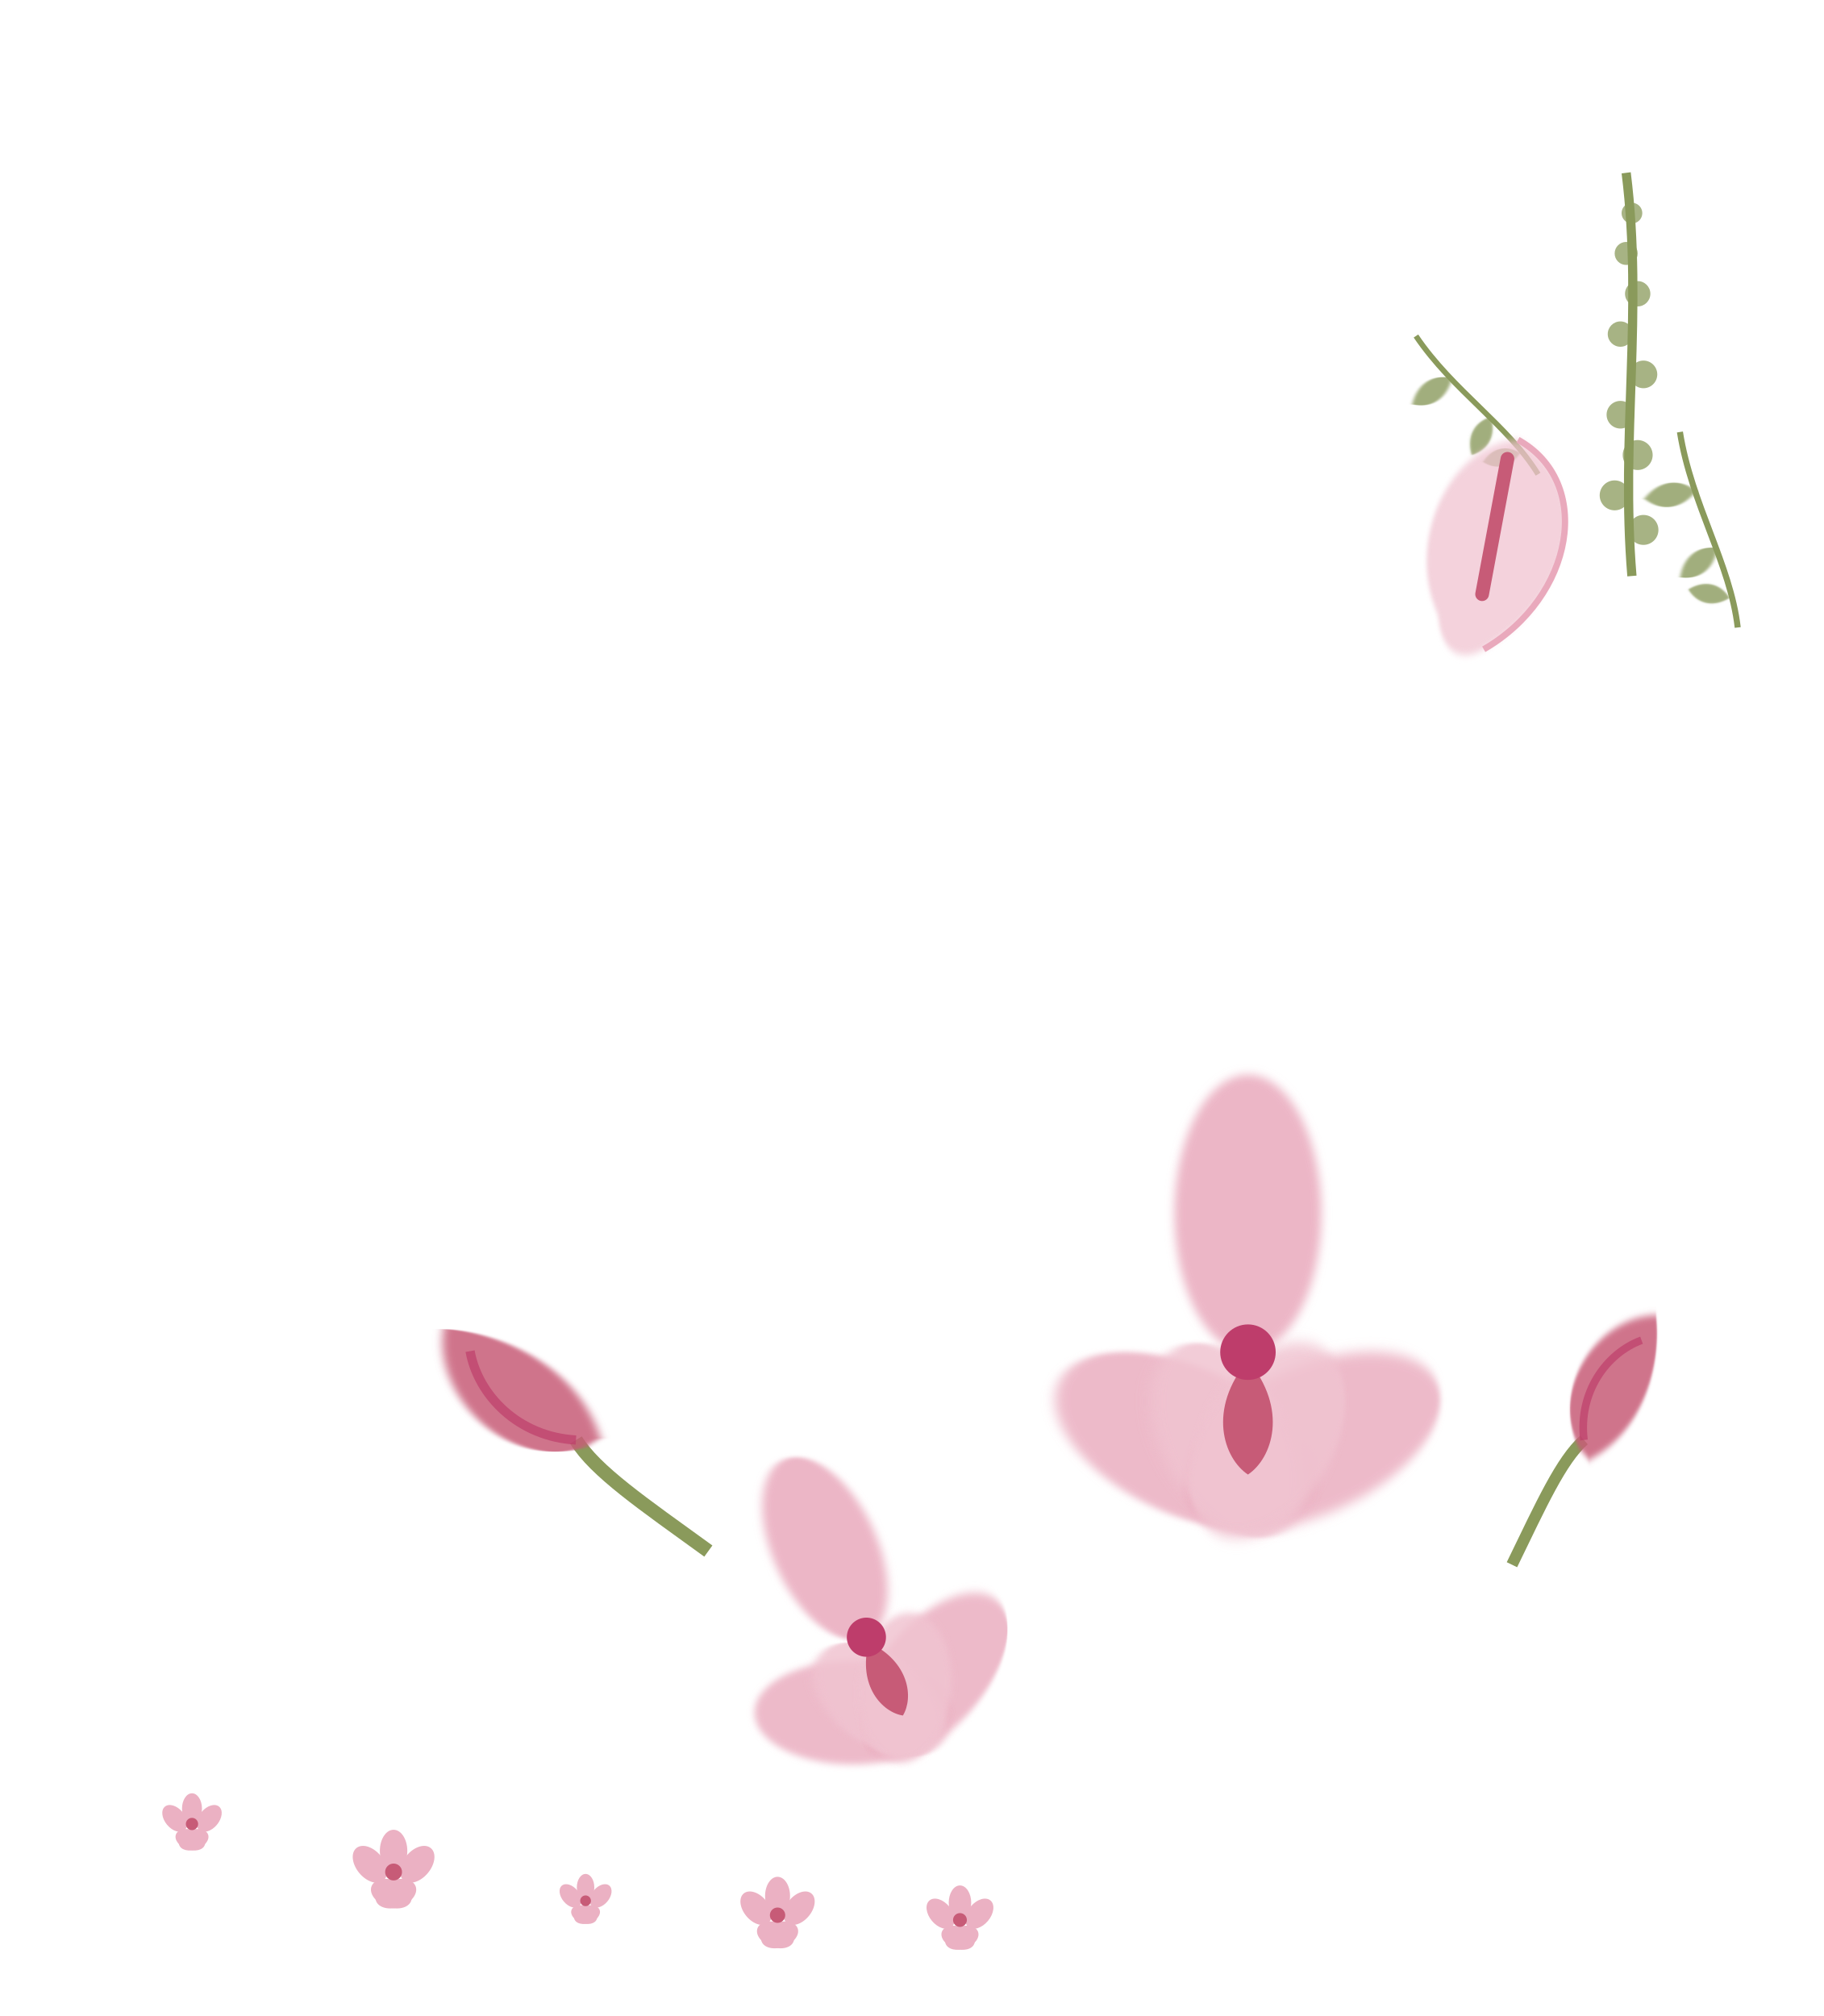
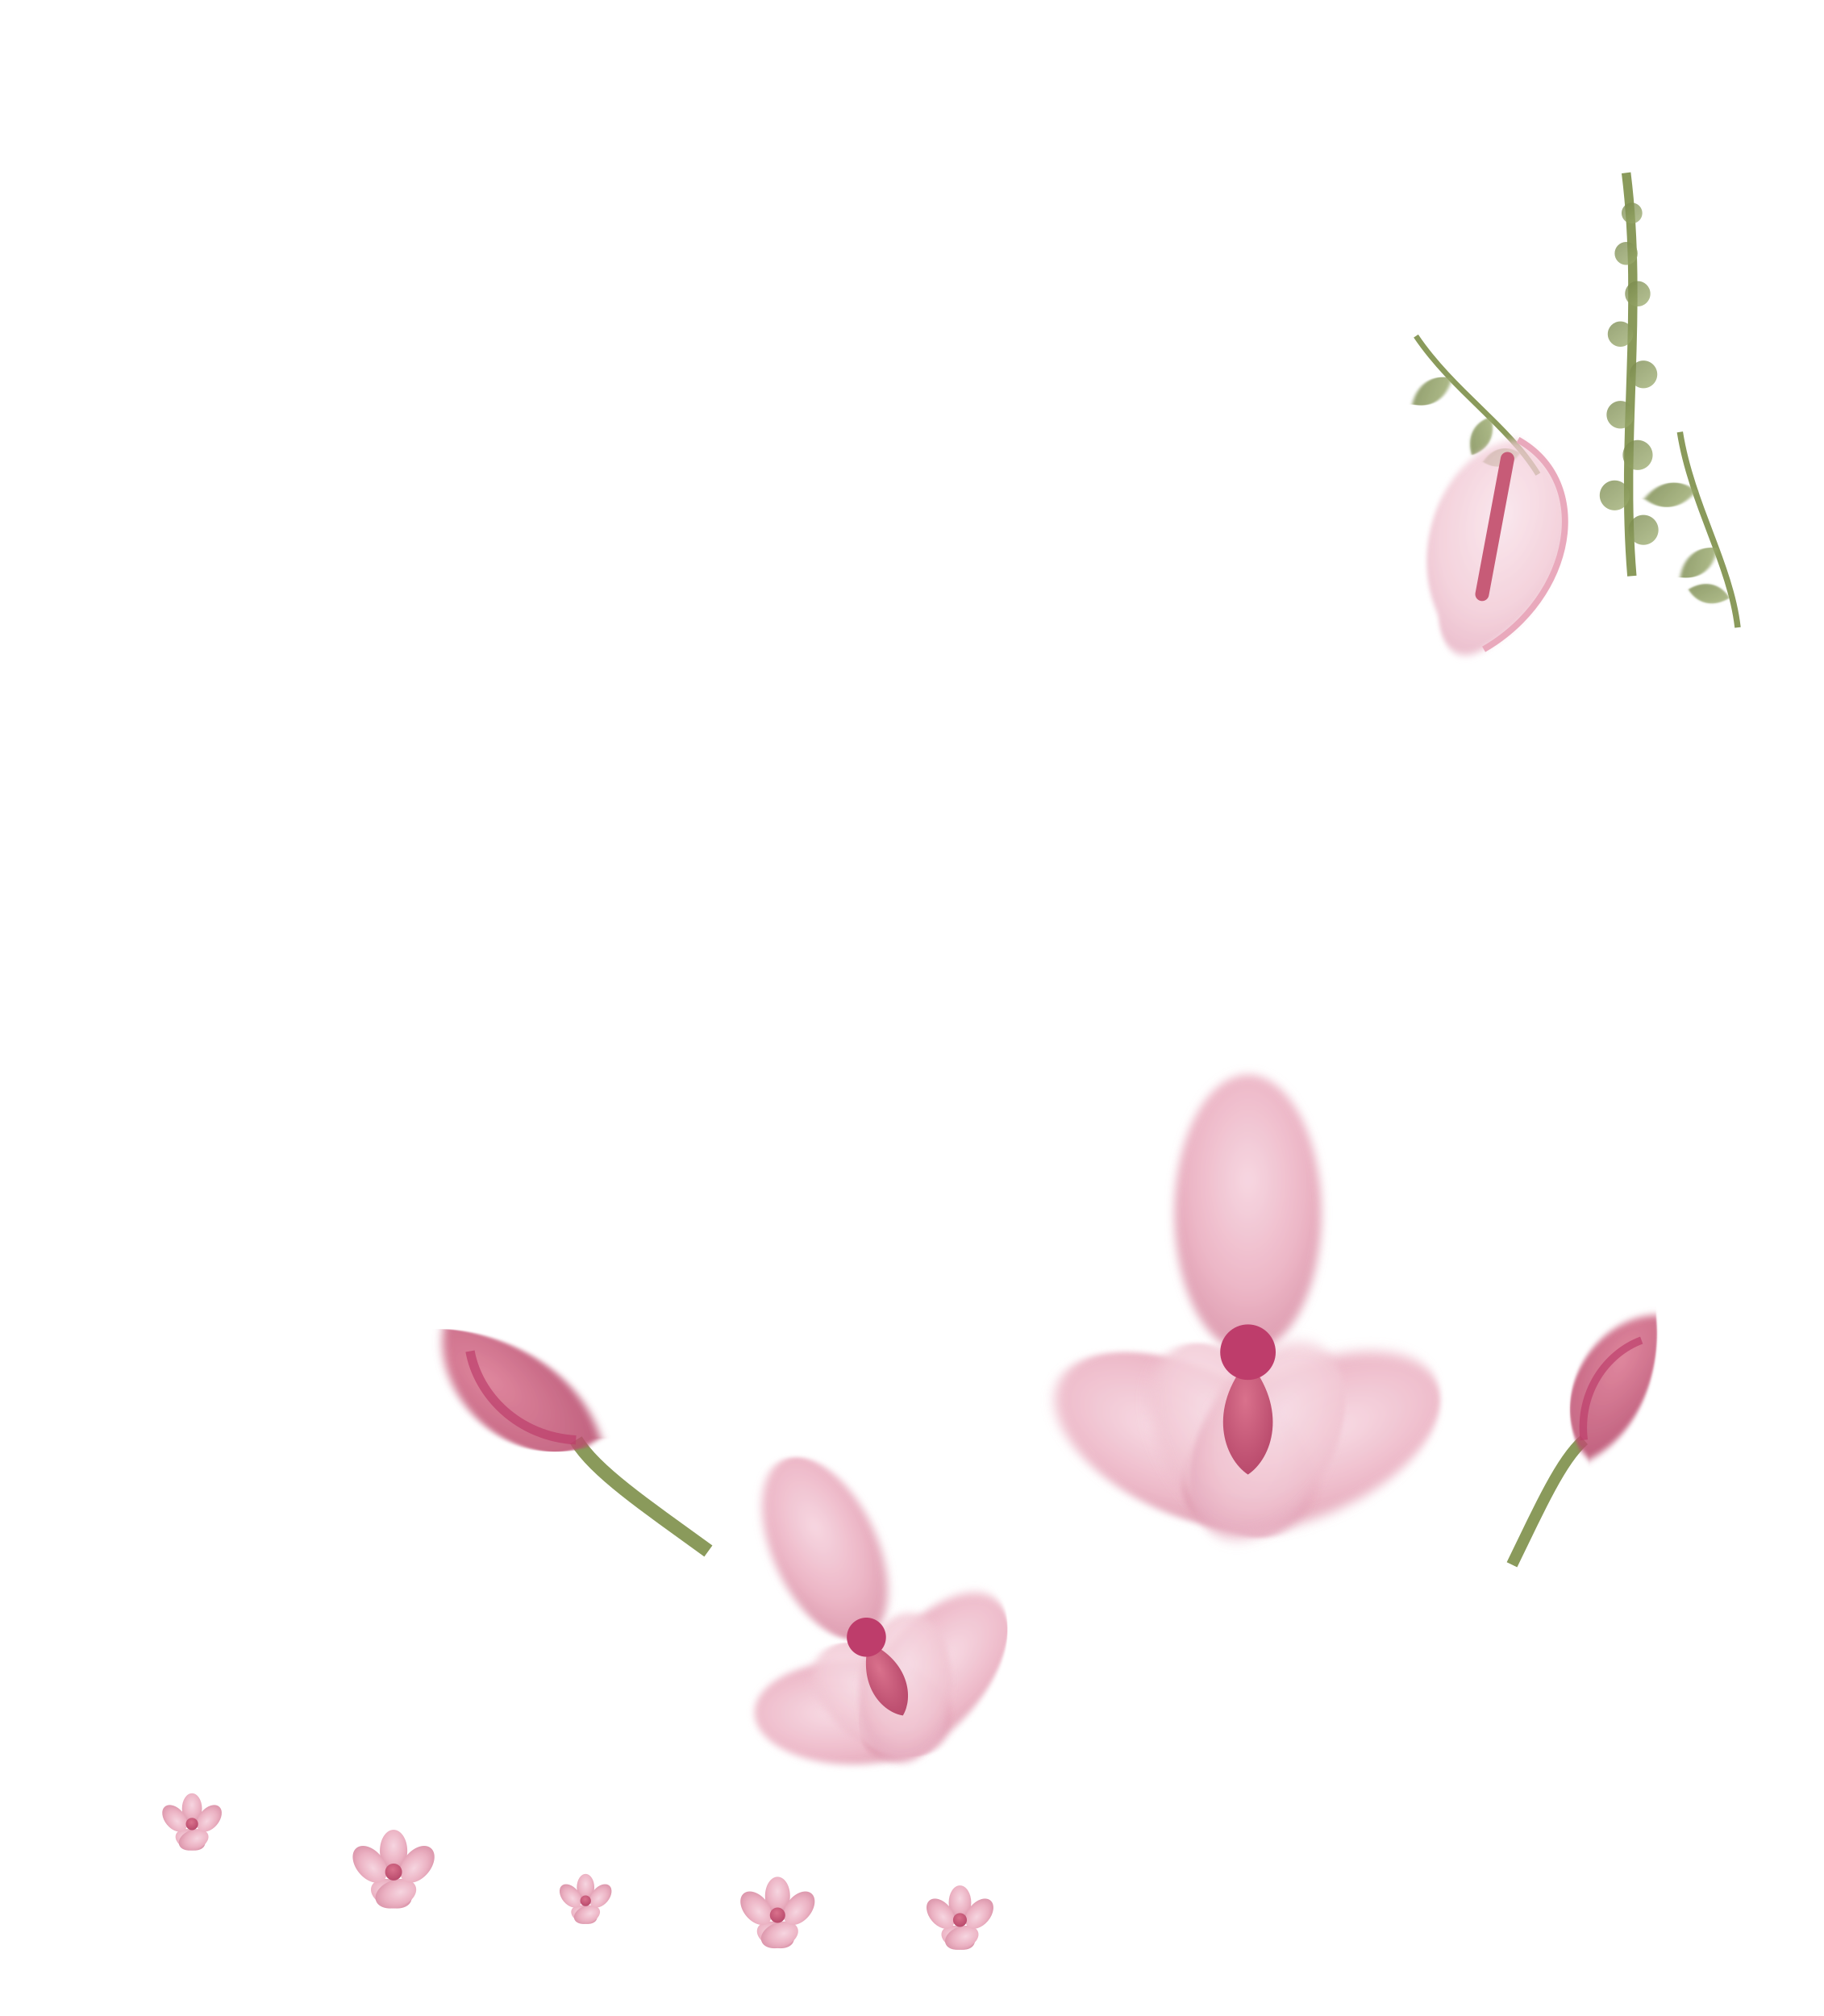
<svg xmlns="http://www.w3.org/2000/svg" viewBox="0 0 380 420" aria-hidden="true">
  <defs>
+     <radialGradient id="gPink" cx="50%" cy="38%" r="72%">
+       <stop offset="0%" stop-color="#F5D0DC" />
+       <stop offset="55%" stop-color="#E9A9BC" />
+       <stop offset="100%" stop-color="#D07E97" />
+     </radialGradient>
+     <radialGradient id="gPale" cx="50%" cy="35%" r="75%">
+       <stop offset="0%" stop-color="#F8E0E8" />
+       <stop offset="60%" stop-color="#F0C3D0" />
+       <stop offset="100%" stop-color="#DE9DB4" />
+     </radialGradient>
+     <radialGradient id="gRose" cx="45%" cy="35%" r="75%">
+       <stop offset="0%" stop-color="#D9718C" />
+       <stop offset="100%" stop-color="#B44467" />
+     </radialGradient>
+     <linearGradient id="gLeaf" x1="0" y1="0" x2="0.8" y2="1">
+       <stop offset="0%" stop-color="#9CAC6E" />
+       <stop offset="100%" stop-color="#79894C" />
+     </linearGradient>
    <filter id="wc" x="-20%" y="-20%" width="140%" height="140%">
      <feGaussianBlur stdDeviation="0.6" />
    </filter>
    <g id="orchid">
-       <ellipse cx="0" cy="-16" rx="9" ry="17" fill="#E9A9BC" opacity="0.85" filter="url(#wc)" />
-       <ellipse cx="-14" cy="-2" rx="9" ry="17" fill="#E9A9BC" opacity="0.8" transform="rotate(-65)" filter="url(#wc)" />
-       <ellipse cx="14" cy="-2" rx="9" ry="17" fill="#E9A9BC" opacity="0.8" transform="rotate(65)" filter="url(#wc)" />
-       <ellipse cx="-8" cy="9" rx="8" ry="13" fill="#F0C3D0" opacity="0.85" transform="rotate(-30)" filter="url(#wc)" />
-       <ellipse cx="8" cy="9" rx="8" ry="13" fill="#F0C3D0" opacity="0.85" transform="rotate(30)" filter="url(#wc)" />
-       <path d="M0 2 C -5 8, -3 14, 0 16 C 3 14, 5 8, 0 2 Z" fill="#C75B77" />
+       <ellipse cx="0" cy="-16" rx="9" ry="17" fill="url(#gPink)" opacity="0.85" filter="url(#wc)" />
+       <ellipse cx="-14" cy="-2" rx="9" ry="17" fill="url(#gPink)" opacity="0.8" transform="rotate(-65)" filter="url(#wc)" />
+       <ellipse cx="14" cy="-2" rx="9" ry="17" fill="url(#gPink)" opacity="0.8" transform="rotate(65)" filter="url(#wc)" />
+       <ellipse cx="-8" cy="9" rx="8" ry="13" fill="url(#gPale)" opacity="0.85" transform="rotate(-30)" filter="url(#wc)" />
+       <ellipse cx="8" cy="9" rx="8" ry="13" fill="url(#gPale)" opacity="0.85" transform="rotate(30)" filter="url(#wc)" />
+       <path d="M0 2 C -5 8, -3 14, 0 16 C 3 14, 5 8, 0 2 Z" fill="url(#gRose)" />
      <circle cx="0" cy="1" r="3.4" fill="#BE3D6B" />
    </g>
    <g id="calla">
      <path d="M0 30 C -1 16, -2 6, 0 0" stroke="#8A9A5B" stroke-width="2.4" fill="none" />
-       <path d="M0 2 C -12 -6, -10 -24, 0 -30 C 6 -22, 10 -8, 3 3 Z" fill="#C75B77" opacity="0.85" filter="url(#wc)" />
+       <path d="M0 2 C -12 -6, -10 -24, 0 -30 C 6 -22, 10 -8, 3 3 Z" fill="url(#gRose)" opacity="0.85" filter="url(#wc)" />
      <path d="M0 0 C -6 -8, -5 -18, 0 -24" stroke="#BE3D6B" stroke-width="1.6" fill="none" opacity="0.7" />
    </g>
    <g id="anthurium">
-       <path d="M0 -22 C 16 -18, 18 4, 4 18 C 0 22, -4 20, -6 14 C -16 2, -12 -18, 0 -22 Z" fill="#F0C3D0" opacity="0.75" filter="url(#wc)" />
+       <path d="M0 -22 C 16 -18, 18 4, 4 18 C 0 22, -4 20, -6 14 C -16 2, -12 -18, 0 -22 Z" fill="url(#gPale)" opacity="0.75" filter="url(#wc)" />
      <path d="M0 -22 C 16 -18, 18 4, 4 18" stroke="#E9A9BC" stroke-width="1.2" fill="none" />
      <path d="M-1 -18 L 1 8" stroke="#C75B77" stroke-width="2.6" stroke-linecap="round" />
    </g>
    <g id="amaranthus">
      <path d="M0 0 C 2 24, -2 46, 1 70" stroke="#8A9A5B" stroke-width="1.6" fill="none" />
-       <g fill="#8A9A5B" opacity="0.75">
+       <g fill="url(#gLeaf)" opacity="0.75">
        <circle cx="-2" cy="8" r="2.6" />
        <circle cx="3" cy="14" r="2.6" />
        <circle cx="-1" cy="21" r="2.6" />
        <circle cx="2" cy="28" r="2.4" />
        <circle cx="-2" cy="35" r="2.4" />
        <circle cx="2" cy="42" r="2.2" />
        <circle cx="-1" cy="49" r="2.2" />
        <circle cx="1" cy="56" r="2" />
        <circle cx="0" cy="63" r="1.8" />
      </g>
    </g>
    <g id="blossom">
-       <g fill="#E9A9BC" opacity="0.9">
+       <g fill="url(#gPink)" opacity="0.9">
        <ellipse cx="0" cy="-4" rx="2.6" ry="4" />
        <ellipse cx="-4" cy="1" rx="2.6" ry="4" transform="rotate(-70)" />
        <ellipse cx="4" cy="1" rx="2.6" ry="4" transform="rotate(70)" />
        <ellipse cx="-2.5" cy="4" rx="2.6" ry="4" transform="rotate(-140)" />
        <ellipse cx="2.5" cy="4" rx="2.6" ry="4" transform="rotate(140)" />
      </g>
-       <circle r="1.6" fill="#C75B77" />
+       <circle r="1.6" fill="url(#gRose)" />
    </g>
    <g id="leaf">
-       <path d="M0 0 C 8 -4, 16 -2, 20 6 C 12 10, 4 8, 0 0 Z" fill="#8A9A5B" opacity="0.8" filter="url(#wc)" />
+       <path d="M0 0 C 8 -4, 16 -2, 20 6 C 12 10, 4 8, 0 0 Z" fill="url(#gLeaf)" opacity="0.8" filter="url(#wc)" />
    </g>
    <g id="sprig">
      <path d="M0 0 C 4 -14, 2 -28, 6 -40" stroke="#8A9A5B" stroke-width="1.2" fill="none" />
      <use href="#leaf" transform="translate(2 -12) scale(0.5)" />
      <use href="#leaf" transform="translate(3 -24) scale(0.45) rotate(-30)" />
      <use href="#leaf" transform="translate(5 -34) scale(0.4) rotate(20)" />
    </g>
  </defs>
  <use href="#sprig" transform="translate(350 90) rotate(155) scale(1.05)" />
  <use href="#sprig" transform="translate(295 70) rotate(130) scale(0.95)" />
  <use href="#amaranthus" transform="translate(340 120) scale(1.2) rotate(180)" />
  <use href="#calla" transform="translate(120 300) scale(1.2) rotate(-50)" />
  <use href="#calla" transform="translate(330 300) scale(1.0) rotate(30)" />
  <use href="#anthurium" transform="translate(310 115) scale(1.1) rotate(15)" />
  <use href="#orchid" transform="translate(260 280) scale(1.7)" />
  <use href="#orchid" transform="translate(180 340) scale(1.2) rotate(-25)" />
  <use href="#blossom" transform="translate(40 380) scale(0.8)" />
  <use href="#blossom" transform="translate(82 390) scale(1.1)" />
  <use href="#blossom" transform="translate(122 396) scale(0.7)" />
  <use href="#blossom" transform="translate(162 399) scale(1.0)" />
  <use href="#blossom" transform="translate(200 400) scale(0.9)" />
</svg>
